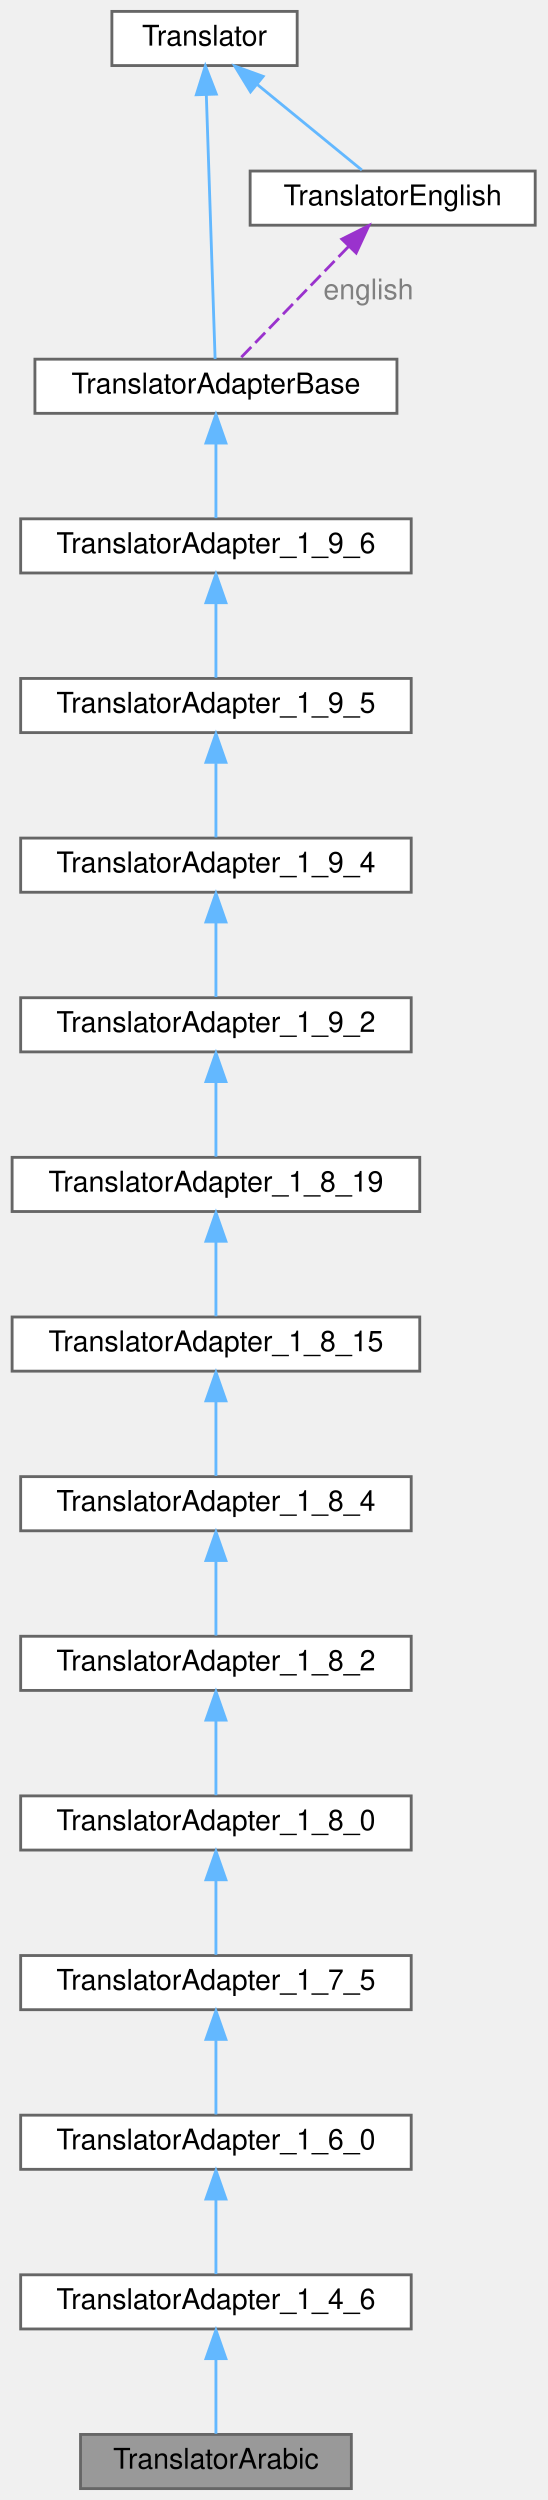
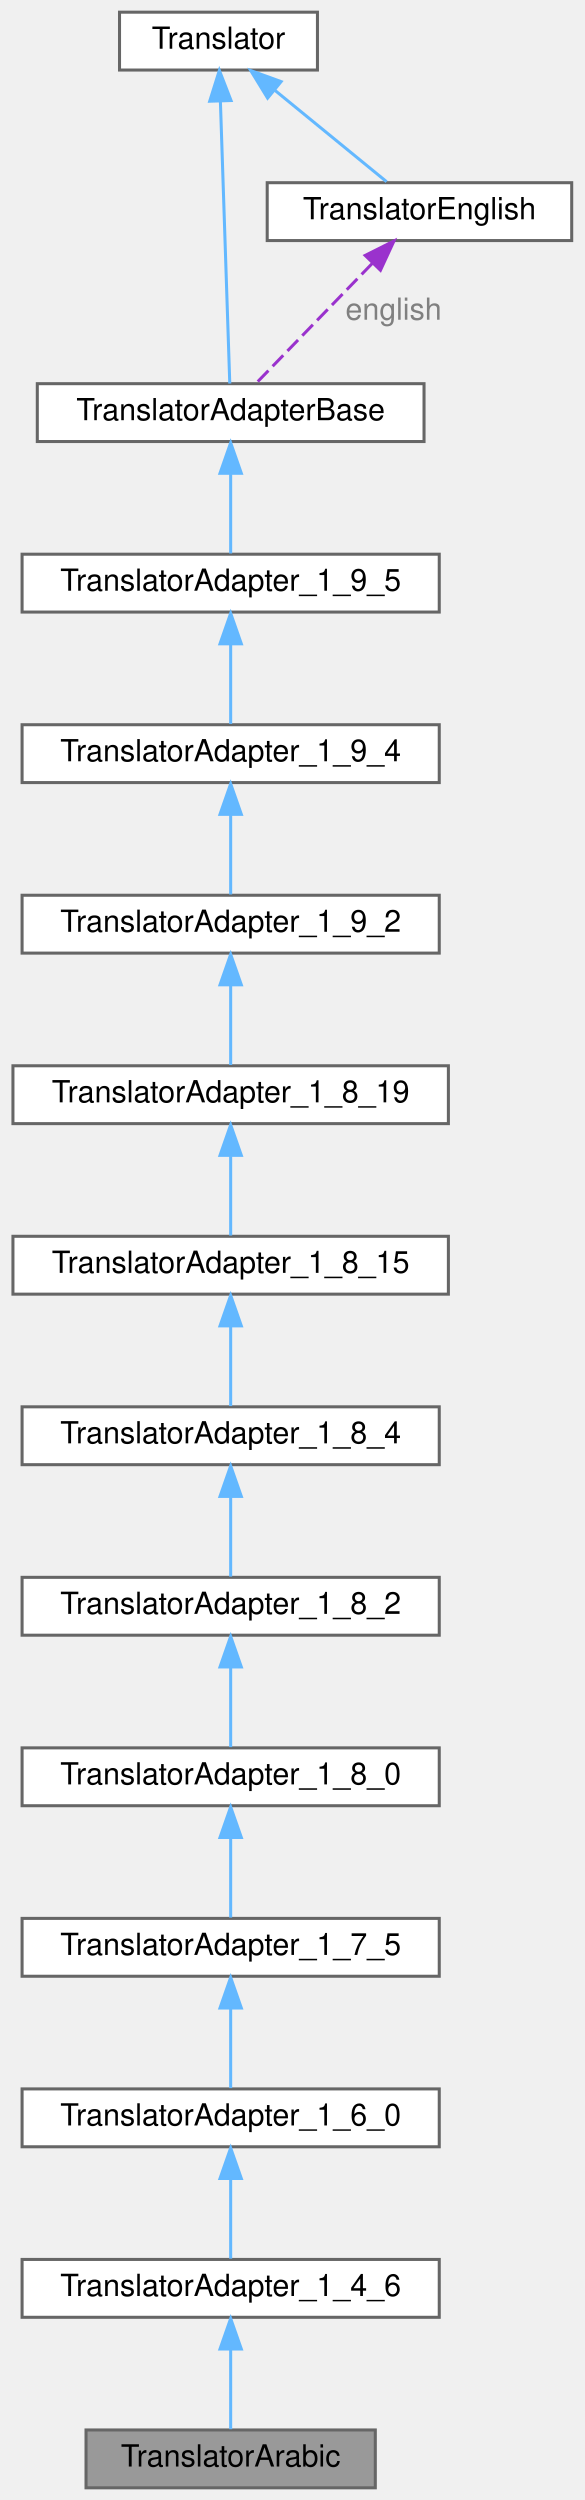
- <svg xmlns="http://www.w3.org/2000/svg" xmlns:xlink="http://www.w3.org/1999/xlink" width="192pt" height="877pt" viewBox="0.00 0.00 191.50 877.00">
-   <g id="graph0" class="graph" transform="scale(1 1) rotate(0) translate(4 873)">
+ <svg xmlns="http://www.w3.org/2000/svg" xmlns:xlink="http://www.w3.org/1999/xlink" width="192pt" height="821pt" viewBox="0.00 0.00 191.50 821.00">
+   <g id="graph0" class="graph" transform="scale(1 1) rotate(0) translate(4 817)">
    <g id="node1" class="node">
      <g id="a_node1">
        <a xlink:title=" ">
          <polygon fill="#999999" stroke="#666666" points="119,-19 24,-19 24,0 119,0 119,-19" />
          <text text-anchor="middle" x="71.5" y="-7" font-family="Helvetica,sans-Serif" font-size="10.00">TranslatorArabic</text>
        </a>
      </g>
    </g>
    <g id="node2" class="node">
      <g id="a_node2">
        <a xlink:href="../../d4/d2b/class_translator_adapter__1__4__6.html" target="_top" xlink:title="Adapter class for languages that only contain translations up to version 1.4.6.">
          <polygon fill="white" stroke="#666666" points="140,-75 3,-75 3,-56 140,-56 140,-75" />
          <text text-anchor="middle" x="71.5" y="-63" font-family="Helvetica,sans-Serif" font-size="10.00">TranslatorAdapter_1_4_6</text>
        </a>
      </g>
    </g>
    <g id="edge1" class="edge">
      <path fill="none" stroke="#63b8ff" d="M71.5,-45.3C71.5,-36.41 71.5,-26.28 71.5,-19.25" />
      <polygon fill="#63b8ff" stroke="#63b8ff" points="68,-45.58 71.5,-55.58 75,-45.58 68,-45.58" />
    </g>
    <g id="node3" class="node">
      <g id="a_node3">
        <a xlink:href="../../d3/da1/class_translator_adapter__1__6__0.html" target="_top" xlink:title="Adapter class for languages that only contain translations up to version 1.6.0.">
          <polygon fill="white" stroke="#666666" points="140,-131 3,-131 3,-112 140,-112 140,-131" />
          <text text-anchor="middle" x="71.5" y="-119" font-family="Helvetica,sans-Serif" font-size="10.00">TranslatorAdapter_1_6_0</text>
        </a>
      </g>
    </g>
    <g id="edge2" class="edge">
      <path fill="none" stroke="#63b8ff" d="M71.5,-101.3C71.5,-92.41 71.5,-82.28 71.5,-75.25" />
      <polygon fill="#63b8ff" stroke="#63b8ff" points="68,-101.58 71.5,-111.58 75,-101.58 68,-101.58" />
    </g>
    <g id="node4" class="node">
      <g id="a_node4">
        <a xlink:href="../../da/d24/class_translator_adapter__1__7__5.html" target="_top" xlink:title="Adapter class for languages that only contain translations up to version 1.7.5.">
          <polygon fill="white" stroke="#666666" points="140,-187 3,-187 3,-168 140,-168 140,-187" />
          <text text-anchor="middle" x="71.5" y="-175" font-family="Helvetica,sans-Serif" font-size="10.00">TranslatorAdapter_1_7_5</text>
        </a>
      </g>
    </g>
    <g id="edge3" class="edge">
      <path fill="none" stroke="#63b8ff" d="M71.5,-157.3C71.5,-148.41 71.5,-138.28 71.5,-131.25" />
      <polygon fill="#63b8ff" stroke="#63b8ff" points="68,-157.58 71.5,-167.58 75,-157.58 68,-157.58" />
    </g>
    <g id="node5" class="node">
      <g id="a_node5">
        <a xlink:href="../../de/d49/class_translator_adapter__1__8__0.html" target="_top" xlink:title="Adapter class for languages that only contain translations up to version 1.8.0.">
          <polygon fill="white" stroke="#666666" points="140,-243 3,-243 3,-224 140,-224 140,-243" />
          <text text-anchor="middle" x="71.5" y="-231" font-family="Helvetica,sans-Serif" font-size="10.00">TranslatorAdapter_1_8_0</text>
        </a>
      </g>
    </g>
    <g id="edge4" class="edge">
      <path fill="none" stroke="#63b8ff" d="M71.5,-213.3C71.5,-204.41 71.5,-194.28 71.5,-187.25" />
      <polygon fill="#63b8ff" stroke="#63b8ff" points="68,-213.58 71.5,-223.58 75,-213.58 68,-213.58" />
    </g>
    <g id="node6" class="node">
      <g id="a_node6">
        <a xlink:href="../../d2/d75/class_translator_adapter__1__8__2.html" target="_top" xlink:title=" ">
          <polygon fill="white" stroke="#666666" points="140,-299 3,-299 3,-280 140,-280 140,-299" />
          <text text-anchor="middle" x="71.5" y="-287" font-family="Helvetica,sans-Serif" font-size="10.00">TranslatorAdapter_1_8_2</text>
        </a>
      </g>
    </g>
    <g id="edge5" class="edge">
      <path fill="none" stroke="#63b8ff" d="M71.5,-269.3C71.5,-260.41 71.5,-250.28 71.5,-243.25" />
      <polygon fill="#63b8ff" stroke="#63b8ff" points="68,-269.58 71.5,-279.58 75,-269.58 68,-269.58" />
    </g>
    <g id="node7" class="node">
      <g id="a_node7">
        <a xlink:href="../../de/d2f/class_translator_adapter__1__8__4.html" target="_top" xlink:title=" ">
          <polygon fill="white" stroke="#666666" points="140,-355 3,-355 3,-336 140,-336 140,-355" />
          <text text-anchor="middle" x="71.5" y="-343" font-family="Helvetica,sans-Serif" font-size="10.00">TranslatorAdapter_1_8_4</text>
        </a>
      </g>
    </g>
    <g id="edge6" class="edge">
      <path fill="none" stroke="#63b8ff" d="M71.5,-325.3C71.5,-316.41 71.5,-306.28 71.5,-299.25" />
      <polygon fill="#63b8ff" stroke="#63b8ff" points="68,-325.58 71.5,-335.58 75,-325.58 68,-325.58" />
    </g>
    <g id="node8" class="node">
      <g id="a_node8">
        <a xlink:href="../../d4/d2e/class_translator_adapter__1__8__15.html" target="_top" xlink:title=" ">
          <polygon fill="white" stroke="#666666" points="143,-411 0,-411 0,-392 143,-392 143,-411" />
          <text text-anchor="middle" x="71.5" y="-399" font-family="Helvetica,sans-Serif" font-size="10.00">TranslatorAdapter_1_8_15</text>
        </a>
      </g>
    </g>
    <g id="edge7" class="edge">
      <path fill="none" stroke="#63b8ff" d="M71.5,-381.3C71.5,-372.41 71.5,-362.28 71.5,-355.25" />
      <polygon fill="#63b8ff" stroke="#63b8ff" points="68,-381.58 71.5,-391.58 75,-381.58 68,-381.58" />
    </g>
    <g id="node9" class="node">
      <g id="a_node9">
        <a xlink:href="../../de/dde/class_translator_adapter__1__8__19.html" target="_top" xlink:title=" ">
          <polygon fill="white" stroke="#666666" points="143,-467 0,-467 0,-448 143,-448 143,-467" />
          <text text-anchor="middle" x="71.5" y="-455" font-family="Helvetica,sans-Serif" font-size="10.00">TranslatorAdapter_1_8_19</text>
        </a>
      </g>
    </g>
    <g id="edge8" class="edge">
      <path fill="none" stroke="#63b8ff" d="M71.5,-437.3C71.5,-428.41 71.5,-418.28 71.5,-411.25" />
      <polygon fill="#63b8ff" stroke="#63b8ff" points="68,-437.58 71.5,-447.58 75,-437.58 68,-437.58" />
    </g>
    <g id="node10" class="node">
      <g id="a_node10">
        <a xlink:href="../../d3/d2e/class_translator_adapter__1__9__2.html" target="_top" xlink:title=" ">
          <polygon fill="white" stroke="#666666" points="140,-523 3,-523 3,-504 140,-504 140,-523" />
          <text text-anchor="middle" x="71.5" y="-511" font-family="Helvetica,sans-Serif" font-size="10.00">TranslatorAdapter_1_9_2</text>
        </a>
      </g>
    </g>
    <g id="edge9" class="edge">
      <path fill="none" stroke="#63b8ff" d="M71.5,-493.3C71.5,-484.41 71.5,-474.28 71.5,-467.25" />
      <polygon fill="#63b8ff" stroke="#63b8ff" points="68,-493.58 71.5,-503.58 75,-493.58 68,-493.58" />
    </g>
    <g id="node11" class="node">
      <g id="a_node11">
        <a xlink:href="../../d0/d33/class_translator_adapter__1__9__4.html" target="_top" xlink:title=" ">
          <polygon fill="white" stroke="#666666" points="140,-579 3,-579 3,-560 140,-560 140,-579" />
          <text text-anchor="middle" x="71.5" y="-567" font-family="Helvetica,sans-Serif" font-size="10.00">TranslatorAdapter_1_9_4</text>
        </a>
      </g>
    </g>
    <g id="edge10" class="edge">
      <path fill="none" stroke="#63b8ff" d="M71.5,-549.3C71.5,-540.41 71.5,-530.28 71.5,-523.25" />
      <polygon fill="#63b8ff" stroke="#63b8ff" points="68,-549.58 71.5,-559.58 75,-549.58 68,-549.58" />
    </g>
    <g id="node12" class="node">
      <g id="a_node12">
        <a xlink:href="../../dd/dba/class_translator_adapter__1__9__5.html" target="_top" xlink:title=" ">
          <polygon fill="white" stroke="#666666" points="140,-635 3,-635 3,-616 140,-616 140,-635" />
          <text text-anchor="middle" x="71.5" y="-623" font-family="Helvetica,sans-Serif" font-size="10.00">TranslatorAdapter_1_9_5</text>
        </a>
      </g>
    </g>
    <g id="edge11" class="edge">
      <path fill="none" stroke="#63b8ff" d="M71.5,-605.3C71.5,-596.41 71.5,-586.28 71.5,-579.25" />
      <polygon fill="#63b8ff" stroke="#63b8ff" points="68,-605.58 71.5,-615.58 75,-605.58 68,-605.58" />
    </g>
    <g id="node13" class="node">
      <g id="a_node13">
-         <a xlink:href="../../db/d71/class_translator_adapter__1__9__6.html" target="_top" xlink:title=" ">
-           <polygon fill="white" stroke="#666666" points="140,-691 3,-691 3,-672 140,-672 140,-691" />
-           <text text-anchor="middle" x="71.5" y="-679" font-family="Helvetica,sans-Serif" font-size="10.00">TranslatorAdapter_1_9_6</text>
+         <a xlink:href="../../db/d6c/class_translator_adapter_base.html" target="_top" xlink:title="Base of the translator adapter tree.">
+           <polygon fill="white" stroke="#666666" points="135,-691 8,-691 8,-672 135,-672 135,-691" />
+           <text text-anchor="middle" x="71.5" y="-679" font-family="Helvetica,sans-Serif" font-size="10.00">TranslatorAdapterBase</text>
        </a>
      </g>
    </g>
    <g id="edge12" class="edge">
      <path fill="none" stroke="#63b8ff" d="M71.5,-661.3C71.5,-652.41 71.5,-642.28 71.5,-635.25" />
      <polygon fill="#63b8ff" stroke="#63b8ff" points="68,-661.58 71.5,-671.58 75,-661.58 68,-661.58" />
    </g>
    <g id="node14" class="node">
      <g id="a_node14">
-         <a xlink:href="../../db/d6c/class_translator_adapter_base.html" target="_top" xlink:title="Base of the translator adapter tree.">
-           <polygon fill="white" stroke="#666666" points="135,-747 8,-747 8,-728 135,-728 135,-747" />
-           <text text-anchor="middle" x="71.5" y="-735" font-family="Helvetica,sans-Serif" font-size="10.00">TranslatorAdapterBase</text>
+         <a xlink:href="../../d8/dfb/class_translator.html" target="_top" xlink:title="Abstract base class for all translatable text fragments.">
+           <polygon fill="white" stroke="#666666" points="100,-813 35,-813 35,-794 100,-794 100,-813" />
+           <text text-anchor="middle" x="67.5" y="-801" font-family="Helvetica,sans-Serif" font-size="10.00">Translator</text>
        </a>
      </g>
    </g>
    <g id="edge13" class="edge">
-       <path fill="none" stroke="#63b8ff" d="M71.5,-717.3C71.5,-708.41 71.5,-698.28 71.5,-691.25" />
-       <polygon fill="#63b8ff" stroke="#63b8ff" points="68,-717.58 71.5,-727.58 75,-717.58 68,-717.58" />
+       <path fill="none" stroke="#63b8ff" d="M68.13,-783.65C69.01,-757.22 70.57,-710.26 71.21,-691.05" />
+       <polygon fill="#63b8ff" stroke="#63b8ff" points="64.62,-783.76 67.79,-793.87 71.62,-783.99 64.62,-783.76" />
    </g>
    <g id="node15" class="node">
      <g id="a_node15">
-         <a xlink:href="../../d8/dfb/class_translator.html" target="_top" xlink:title="Abstract base class for all translatable text fragments.">
-           <polygon fill="white" stroke="#666666" points="100,-869 35,-869 35,-850 100,-850 100,-869" />
-           <text text-anchor="middle" x="67.5" y="-857" font-family="Helvetica,sans-Serif" font-size="10.00">Translator</text>
+         <a xlink:href="../../d6/d78/class_translator_english.html" target="_top" xlink:title=" ">
+           <polygon fill="white" stroke="#666666" points="183.5,-757 83.5,-757 83.5,-738 183.5,-738 183.5,-757" />
+           <text text-anchor="middle" x="133.5" y="-745" font-family="Helvetica,sans-Serif" font-size="10.00">TranslatorEnglish</text>
        </a>
      </g>
    </g>
+     <g id="edge15" class="edge">
+       <path fill="none" stroke="#63b8ff" d="M86.05,-787.32C97.88,-777.65 112.79,-765.45 122.7,-757.33" />
+       <polygon fill="#63b8ff" stroke="#63b8ff" points="83.63,-784.78 78.1,-793.82 88.06,-790.2 83.63,-784.78" />
+     </g>
    <g id="edge14" class="edge">
-       <path fill="none" stroke="#63b8ff" d="M68.13,-839.65C69.01,-813.22 70.57,-766.26 71.21,-747.05" />
-       <polygon fill="#63b8ff" stroke="#63b8ff" points="64.62,-839.76 67.79,-849.87 71.62,-839.99 64.62,-839.76" />
-     </g>
-     <g id="node16" class="node">
-       <g id="a_node16">
-         <a xlink:href="../../d6/d78/class_translator_english.html" target="_top" xlink:title=" ">
-           <polygon fill="white" stroke="#666666" points="183.5,-813 83.5,-813 83.5,-794 183.5,-794 183.5,-813" />
-           <text text-anchor="middle" x="133.5" y="-801" font-family="Helvetica,sans-Serif" font-size="10.00">TranslatorEnglish</text>
-         </a>
-       </g>
-     </g>
-     <g id="edge16" class="edge">
-       <path fill="none" stroke="#63b8ff" d="M86.05,-843.32C97.88,-833.65 112.79,-821.45 122.7,-813.33" />
-       <polygon fill="#63b8ff" stroke="#63b8ff" points="83.63,-840.78 78.1,-849.82 88.06,-846.2 83.63,-840.78" />
-     </g>
-     <g id="edge15" class="edge">
-       <path fill="none" stroke="#9a32cd" stroke-dasharray="5,2" d="M117.98,-786.48C106.01,-774.12 89.9,-757.49 80.13,-747.41" />
-       <polygon fill="#9a32cd" stroke="#9a32cd" points="115.67,-789.12 125.14,-793.87 120.69,-784.25 115.67,-789.12" />
-       <text text-anchor="middle" x="125" y="-768" font-family="Helvetica,sans-Serif" font-size="10.00" fill="grey"> english</text>
+       <path fill="none" stroke="#9a32cd" stroke-dasharray="5,2" d="M117.98,-730.48C106.01,-718.12 89.9,-701.49 80.13,-691.41" />
+       <polygon fill="#9a32cd" stroke="#9a32cd" points="115.67,-733.12 125.14,-737.87 120.69,-728.25 115.67,-733.12" />
+       <text text-anchor="middle" x="125" y="-712" font-family="Helvetica,sans-Serif" font-size="10.00" fill="grey"> english</text>
    </g>
  </g>
</svg>
